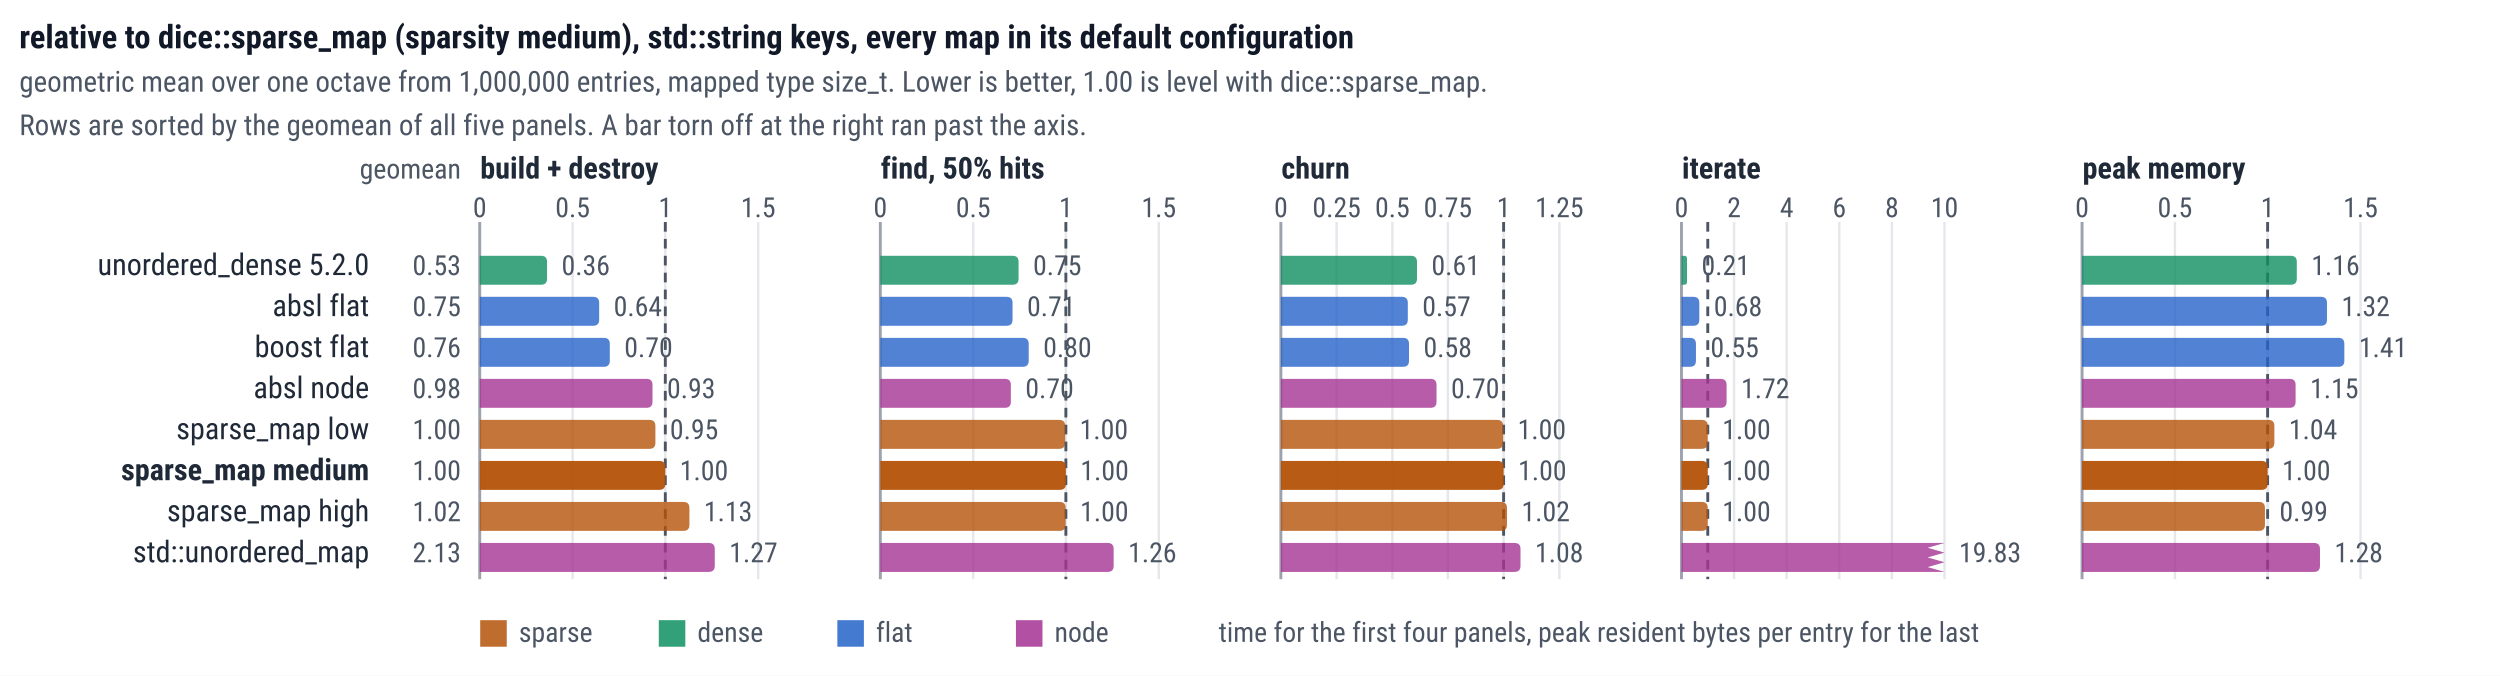
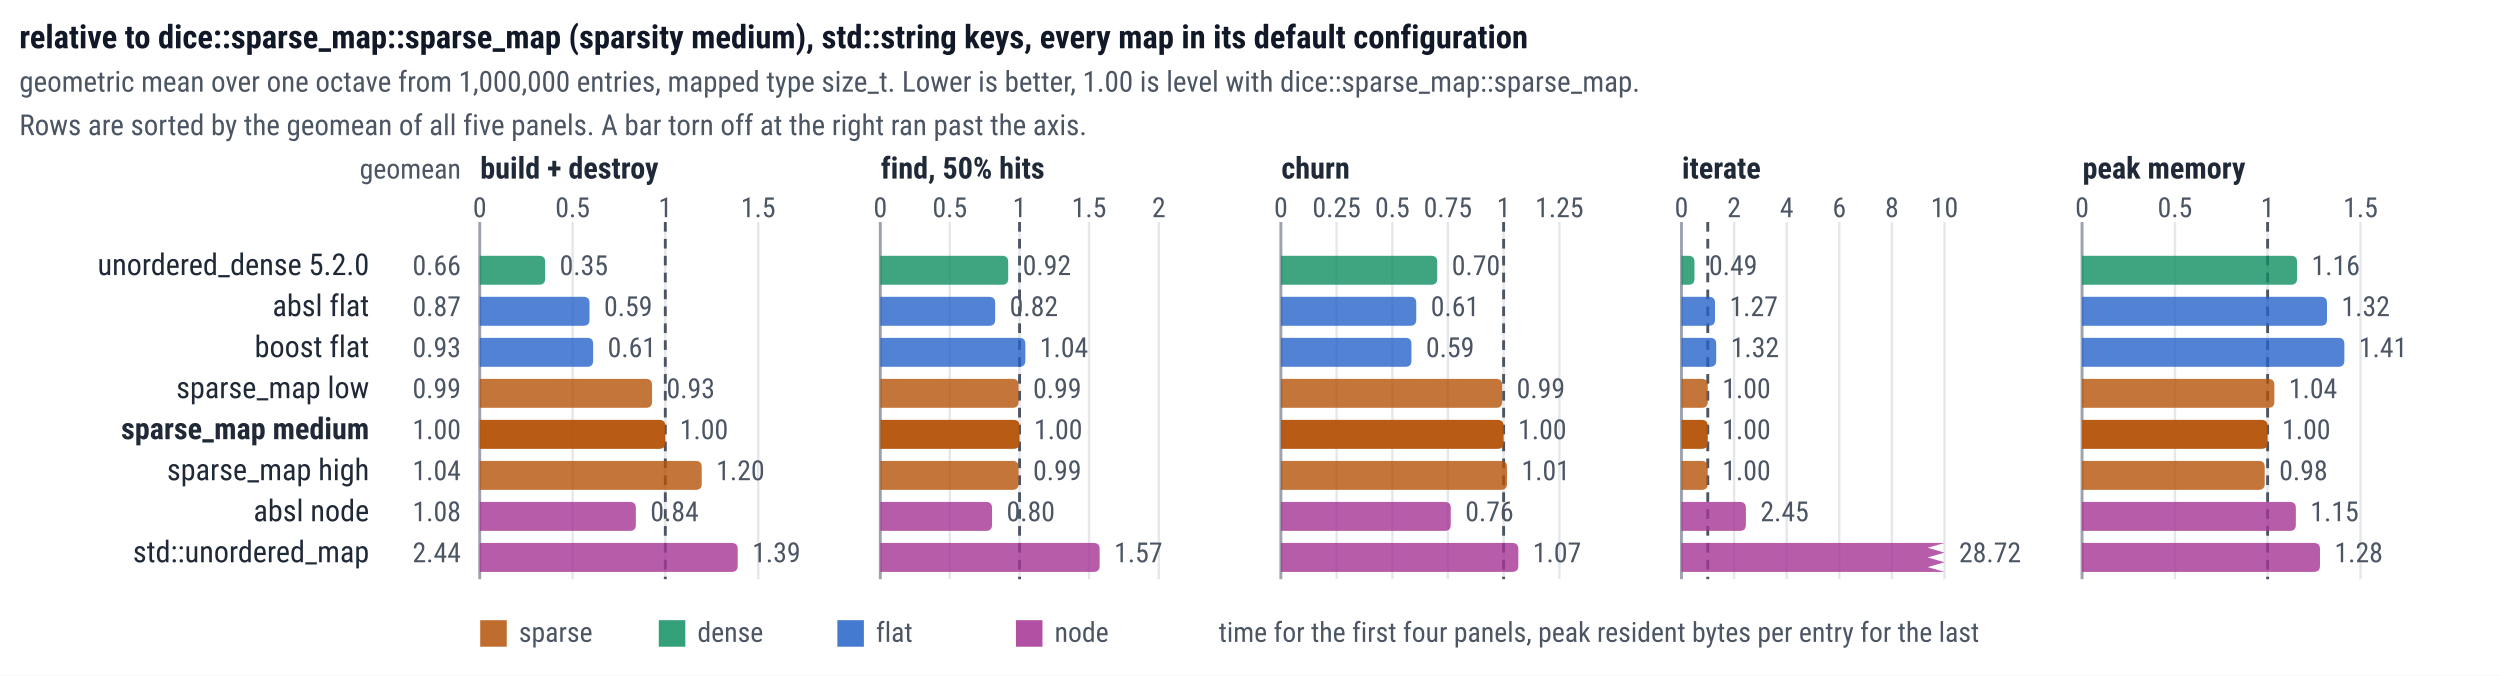
<svg xmlns="http://www.w3.org/2000/svg" viewBox="0 0 1036 280" width="1036" height="280" font-family="Roboto Condensed, Noto Sans Condensed, DejaVu Sans Condensed, Liberation Sans Narrow, Arial Narrow, Avenir Next Condensed, Inter, system-ui, sans-serif" font-size="12">
  <rect fill="#ffffff" width="1036" height="280" />
-   <text x="8" y="20" fill="#111827" font-size="13.5" font-weight="600">relative to dice::sparse_map (sparsity medium), std::string keys, every map in its default configuration</text>
-   <text x="8" y="38" fill="#4b5563" font-size="12">geometric mean over one octave from 1,000,000 entries, mapped type size_t. Lower is better, 1.00 is level with dice::sparse_map.</text>
+   <text x="8" y="20" fill="#111827" font-size="13.5" font-weight="600">relative to dice::sparse_map::sparse_map (sparsity medium), std::string keys, every map in its default configuration</text>
+   <text x="8" y="38" fill="#4b5563" font-size="12">geometric mean over one octave from 1,000,000 entries, mapped type size_t. Lower is better, 1.00 is level with dice::sparse_map::sparse_map.</text>
  <text x="8" y="56" fill="#4b5563" font-size="12">Rows are sorted by the geomean of all five panels. A bar torn off at the right ran past the axis.</text>
  <text x="199" y="74" fill="#1f2937" font-size="12.5" font-weight="600">build + destroy</text>
  <line x1="198.8" y1="92" x2="198.8" y2="240" stroke="#e5e7eb" />
  <text x="198.8" y="90" fill="#4b5563" font-size="11.5" text-anchor="middle">0</text>
  <line x1="237.3" y1="92" x2="237.3" y2="240" stroke="#e5e7eb" />
  <text x="237.3" y="90" fill="#4b5563" font-size="11.5" text-anchor="middle">0.5</text>
  <line x1="275.7" y1="92" x2="275.7" y2="240" stroke="#e5e7eb" />
  <text x="275.7" y="90" fill="#4b5563" font-size="11.5" text-anchor="middle">1</text>
  <line x1="314.2" y1="92" x2="314.2" y2="240" stroke="#e5e7eb" />
  <text x="314.2" y="90" fill="#4b5563" font-size="11.5" text-anchor="middle">1.5</text>
  <line x1="275.7" y1="92" x2="275.7" y2="240" stroke="#4b5563" stroke-width="1.2" stroke-dasharray="4 3" />
  <line x1="198.8" y1="92" x2="198.8" y2="240" stroke="#9ca3af" stroke-width="1.2" />
-   <path d="M198.8,106.0 L224.2,106.0 Q226.7,106.0 226.7,108.5 L226.7,115.5 Q226.7,118.0 224.2,118.0 L198.8,118.0 Z" fill="#0e8f60" opacity="0.8" />
-   <text x="232.7" y="114" fill="#4b5563" font-size="11.5">0.36</text>
-   <path d="M198.8,123.0 L245.8,123.0 Q248.3,123.0 248.3,125.5 L248.3,132.5 Q248.3,135.0 245.8,135.0 L198.8,135.0 Z" fill="#2563c9" opacity="0.8" />
-   <text x="254.3" y="131" fill="#4b5563" font-size="11.5">0.64</text>
-   <path d="M198.8,140.0 L250.2,140.0 Q252.7,140.0 252.7,142.5 L252.7,149.5 Q252.7,152.0 250.2,152.0 L198.8,152.0 Z" fill="#2563c9" opacity="0.8" />
-   <text x="258.7" y="148" fill="#4b5563" font-size="11.5">0.70</text>
-   <path d="M198.8,157.0 L267.9,157.0 Q270.4,157.0 270.4,159.5 L270.4,166.5 Q270.4,169.0 267.9,169.0 L198.8,169.0 Z" fill="#a53393" opacity="0.8" />
-   <text x="276.4" y="165" fill="#4b5563" font-size="11.5">0.93</text>
-   <path d="M198.8,174.0 L269.1,174.0 Q271.6,174.0 271.6,176.5 L271.6,183.5 Q271.6,186.0 269.1,186.0 L198.8,186.0 Z" fill="#b45309" opacity="0.8" />
-   <text x="277.6" y="182" fill="#4b5563" font-size="11.5">0.95</text>
-   <path d="M198.8,191.0 L273.2,191.0 Q275.7,191.0 275.7,193.5 L275.7,200.5 Q275.7,203.0 273.2,203.0 L198.8,203.0 Z" fill="#b45309" opacity="0.95" />
-   <text x="281.7" y="199" fill="#4b5563" font-size="11.5">1.00</text>
-   <path d="M198.8,208.0 L283.2,208.0 Q285.7,208.0 285.7,210.5 L285.7,217.5 Q285.7,220.0 283.2,220.0 L198.8,220.0 Z" fill="#b45309" opacity="0.8" />
-   <text x="291.7" y="216" fill="#4b5563" font-size="11.5">1.13</text>
-   <path d="M198.8,225.0 L293.7,225.0 Q296.2,225.0 296.2,227.5 L296.2,234.5 Q296.2,237.0 293.7,237.0 L198.8,237.0 Z" fill="#a53393" opacity="0.8" />
-   <text x="302.2" y="233" fill="#4b5563" font-size="11.5">1.27</text>
+   <path d="M198.8,106.0 L223.4,106.0 Q225.9,106.0 225.9,108.5 L225.9,115.5 Q225.9,118.0 223.4,118.0 L198.8,118.0 Z" fill="#0e8f60" opacity="0.8" />
+   <text x="231.9" y="114" fill="#4b5563" font-size="11.5">0.35</text>
+   <path d="M198.8,123.0 L241.8,123.0 Q244.3,123.0 244.3,125.5 L244.3,132.5 Q244.3,135.0 241.8,135.0 L198.8,135.0 Z" fill="#2563c9" opacity="0.8" />
+   <text x="250.3" y="131" fill="#4b5563" font-size="11.5">0.59</text>
+   <path d="M198.8,140.0 L243.3,140.0 Q245.8,140.0 245.8,142.5 L245.8,149.5 Q245.8,152.0 243.3,152.0 L198.8,152.0 Z" fill="#2563c9" opacity="0.8" />
+   <text x="251.8" y="148" fill="#4b5563" font-size="11.5">0.61</text>
+   <path d="M198.8,157.0 L267.7,157.0 Q270.2,157.0 270.2,159.5 L270.2,166.5 Q270.2,169.0 267.7,169.0 L198.8,169.0 Z" fill="#b45309" opacity="0.8" />
+   <text x="276.2" y="165" fill="#4b5563" font-size="11.5">0.93</text>
+   <path d="M198.8,174.0 L273.2,174.0 Q275.7,174.0 275.7,176.5 L275.7,183.5 Q275.7,186.0 273.2,186.0 L198.8,186.0 Z" fill="#b45309" opacity="0.95" />
+   <text x="281.7" y="182" fill="#4b5563" font-size="11.5">1.00</text>
+   <path d="M198.8,191.0 L288.3,191.0 Q290.8,191.0 290.8,193.5 L290.8,200.5 Q290.8,203.0 288.3,203.0 L198.8,203.0 Z" fill="#b45309" opacity="0.8" />
+   <text x="296.8" y="199" fill="#4b5563" font-size="11.5">1.20</text>
+   <path d="M198.8,208.0 L261.0,208.0 Q263.5,208.0 263.5,210.5 L263.5,217.5 Q263.5,220.0 261.0,220.0 L198.8,220.0 Z" fill="#a53393" opacity="0.8" />
+   <text x="269.5" y="216" fill="#4b5563" font-size="11.5">0.84</text>
+   <path d="M198.8,225.0 L303.2,225.0 Q305.7,225.0 305.7,227.5 L305.7,234.5 Q305.7,237.0 303.2,237.0 L198.8,237.0 Z" fill="#a53393" opacity="0.8" />
+   <text x="311.7" y="233" fill="#4b5563" font-size="11.5">1.39</text>
  <text x="365" y="74" fill="#1f2937" font-size="12.5" font-weight="600">find, 50% hits</text>
  <line x1="364.8" y1="92" x2="364.8" y2="240" stroke="#e5e7eb" />
  <text x="364.8" y="90" fill="#4b5563" font-size="11.5" text-anchor="middle">0</text>
-   <line x1="403.3" y1="92" x2="403.3" y2="240" stroke="#e5e7eb" />
-   <text x="403.3" y="90" fill="#4b5563" font-size="11.5" text-anchor="middle">0.5</text>
-   <line x1="441.7" y1="92" x2="441.7" y2="240" stroke="#e5e7eb" />
-   <text x="441.7" y="90" fill="#4b5563" font-size="11.5" text-anchor="middle">1</text>
+   <line x1="393.6" y1="92" x2="393.6" y2="240" stroke="#e5e7eb" />
+   <text x="393.6" y="90" fill="#4b5563" font-size="11.5" text-anchor="middle">0.5</text>
+   <line x1="422.5" y1="92" x2="422.5" y2="240" stroke="#e5e7eb" />
+   <text x="422.5" y="90" fill="#4b5563" font-size="11.5" text-anchor="middle">1</text>
+   <line x1="451.3" y1="92" x2="451.3" y2="240" stroke="#e5e7eb" />
+   <text x="451.3" y="90" fill="#4b5563" font-size="11.5" text-anchor="middle">1.5</text>
  <line x1="480.2" y1="92" x2="480.2" y2="240" stroke="#e5e7eb" />
-   <text x="480.2" y="90" fill="#4b5563" font-size="11.5" text-anchor="middle">1.5</text>
-   <line x1="441.7" y1="92" x2="441.7" y2="240" stroke="#4b5563" stroke-width="1.2" stroke-dasharray="4 3" />
+   <text x="480.2" y="90" fill="#4b5563" font-size="11.5" text-anchor="middle">2</text>
+   <line x1="422.5" y1="92" x2="422.5" y2="240" stroke="#4b5563" stroke-width="1.2" stroke-dasharray="4 3" />
  <line x1="364.8" y1="92" x2="364.8" y2="240" stroke="#9ca3af" stroke-width="1.2" />
-   <path d="M364.8,106.0 L419.6,106.0 Q422.1,106.0 422.1,108.5 L422.1,115.5 Q422.1,118.0 419.6,118.0 L364.8,118.0 Z" fill="#0e8f60" opacity="0.8" />
-   <text x="428.1" y="114" fill="#4b5563" font-size="11.5">0.75</text>
-   <path d="M364.8,123.0 L417.1,123.0 Q419.6,123.0 419.6,125.5 L419.6,132.5 Q419.6,135.0 417.1,135.0 L364.8,135.0 Z" fill="#2563c9" opacity="0.8" />
-   <text x="425.6" y="131" fill="#4b5563" font-size="11.5">0.71</text>
-   <path d="M364.8,140.0 L423.8,140.0 Q426.3,140.0 426.3,142.5 L426.3,149.5 Q426.3,152.0 423.8,152.0 L364.8,152.0 Z" fill="#2563c9" opacity="0.8" />
-   <text x="432.3" y="148" fill="#4b5563" font-size="11.5">0.80</text>
-   <path d="M364.8,157.0 L416.4,157.0 Q418.9,157.0 418.9,159.5 L418.9,166.5 Q418.9,169.0 416.4,169.0 L364.8,169.0 Z" fill="#a53393" opacity="0.8" />
-   <text x="424.9" y="165" fill="#4b5563" font-size="11.5">0.70</text>
-   <path d="M364.8,174.0 L438.9,174.0 Q441.4,174.0 441.4,176.5 L441.4,183.5 Q441.4,186.0 438.9,186.0 L364.8,186.0 Z" fill="#b45309" opacity="0.8" />
-   <text x="447.4" y="182" fill="#4b5563" font-size="11.5">1.00</text>
-   <path d="M364.8,191.0 L439.2,191.0 Q441.7,191.0 441.7,193.5 L441.7,200.5 Q441.7,203.0 439.2,203.0 L364.8,203.0 Z" fill="#b45309" opacity="0.95" />
-   <text x="447.7" y="199" fill="#4b5563" font-size="11.5">1.00</text>
-   <path d="M364.8,208.0 L439.1,208.0 Q441.6,208.0 441.6,210.5 L441.6,217.5 Q441.6,220.0 439.1,220.0 L364.8,220.0 Z" fill="#b45309" opacity="0.8" />
-   <text x="447.6" y="216" fill="#4b5563" font-size="11.5">1.00</text>
-   <path d="M364.8,225.0 L459.0,225.0 Q461.5,225.0 461.5,227.5 L461.5,234.5 Q461.5,237.0 459.0,237.0 L364.8,237.0 Z" fill="#a53393" opacity="0.8" />
-   <text x="467.5" y="233" fill="#4b5563" font-size="11.5">1.26</text>
+   <path d="M364.8,106.0 L415.3,106.0 Q417.8,106.0 417.8,108.5 L417.8,115.5 Q417.8,118.0 415.3,118.0 L364.8,118.0 Z" fill="#0e8f60" opacity="0.8" />
+   <text x="423.8" y="114" fill="#4b5563" font-size="11.5">0.92</text>
+   <path d="M364.8,123.0 L409.9,123.0 Q412.4,123.0 412.4,125.5 L412.4,132.5 Q412.4,135.0 409.9,135.0 L364.8,135.0 Z" fill="#2563c9" opacity="0.8" />
+   <text x="418.4" y="131" fill="#4b5563" font-size="11.5">0.82</text>
+   <path d="M364.8,140.0 L422.4,140.0 Q424.9,140.0 424.9,142.5 L424.9,149.5 Q424.9,152.0 422.4,152.0 L364.8,152.0 Z" fill="#2563c9" opacity="0.8" />
+   <text x="430.9" y="148" fill="#4b5563" font-size="11.5">1.04</text>
+   <path d="M364.8,157.0 L419.6,157.0 Q422.1,157.0 422.1,159.5 L422.1,166.5 Q422.1,169.0 419.6,169.0 L364.8,169.0 Z" fill="#b45309" opacity="0.8" />
+   <text x="428.1" y="165" fill="#4b5563" font-size="11.5">0.99</text>
+   <path d="M364.8,174.0 L420.0,174.0 Q422.5,174.0 422.5,176.5 L422.5,183.5 Q422.5,186.0 420.0,186.0 L364.8,186.0 Z" fill="#b45309" opacity="0.95" />
+   <text x="428.5" y="182" fill="#4b5563" font-size="11.5">1.00</text>
+   <path d="M364.8,191.0 L419.6,191.0 Q422.1,191.0 422.1,193.5 L422.1,200.5 Q422.1,203.0 419.6,203.0 L364.8,203.0 Z" fill="#b45309" opacity="0.8" />
+   <text x="428.1" y="199" fill="#4b5563" font-size="11.5">0.99</text>
+   <path d="M364.8,208.0 L408.6,208.0 Q411.1,208.0 411.1,210.5 L411.1,217.5 Q411.1,220.0 408.6,220.0 L364.8,220.0 Z" fill="#a53393" opacity="0.8" />
+   <text x="417.1" y="216" fill="#4b5563" font-size="11.5">0.80</text>
+   <path d="M364.8,225.0 L453.2,225.0 Q455.7,225.0 455.7,227.5 L455.7,234.5 Q455.7,237.0 453.2,237.0 L364.8,237.0 Z" fill="#a53393" opacity="0.8" />
+   <text x="461.7" y="233" fill="#4b5563" font-size="11.5">1.57</text>
  <text x="531" y="74" fill="#1f2937" font-size="12.5" font-weight="600">churn</text>
  <line x1="530.8" y1="92" x2="530.8" y2="240" stroke="#e5e7eb" />
  <text x="530.8" y="90" fill="#4b5563" font-size="11.5" text-anchor="middle">0</text>
  <line x1="553.9" y1="92" x2="553.9" y2="240" stroke="#e5e7eb" />
  <text x="553.9" y="90" fill="#4b5563" font-size="11.5" text-anchor="middle">0.25</text>
  <line x1="577.0" y1="92" x2="577.0" y2="240" stroke="#e5e7eb" />
  <text x="577.0" y="90" fill="#4b5563" font-size="11.5" text-anchor="middle">0.5</text>
  <line x1="600.0" y1="92" x2="600.0" y2="240" stroke="#e5e7eb" />
  <text x="600.0" y="90" fill="#4b5563" font-size="11.5" text-anchor="middle">0.75</text>
  <line x1="623.1" y1="92" x2="623.1" y2="240" stroke="#e5e7eb" />
  <text x="623.1" y="90" fill="#4b5563" font-size="11.5" text-anchor="middle">1</text>
  <line x1="646.2" y1="92" x2="646.2" y2="240" stroke="#e5e7eb" />
  <text x="646.2" y="90" fill="#4b5563" font-size="11.5" text-anchor="middle">1.25</text>
  <line x1="623.1" y1="92" x2="623.1" y2="240" stroke="#4b5563" stroke-width="1.2" stroke-dasharray="4 3" />
  <line x1="530.8" y1="92" x2="530.8" y2="240" stroke="#9ca3af" stroke-width="1.2" />
-   <path d="M530.8,106.0 L584.7,106.0 Q587.2,106.0 587.2,108.5 L587.2,115.5 Q587.2,118.0 584.7,118.0 L530.8,118.0 Z" fill="#0e8f60" opacity="0.8" />
-   <text x="593.2" y="114" fill="#4b5563" font-size="11.5">0.61</text>
-   <path d="M530.8,123.0 L580.9,123.0 Q583.4,123.0 583.4,125.5 L583.4,132.5 Q583.4,135.0 580.9,135.0 L530.8,135.0 Z" fill="#2563c9" opacity="0.8" />
-   <text x="589.4" y="131" fill="#4b5563" font-size="11.5">0.57</text>
-   <path d="M530.8,140.0 L581.4,140.0 Q583.9,140.0 583.9,142.5 L583.9,149.5 Q583.9,152.0 581.4,152.0 L530.8,152.0 Z" fill="#2563c9" opacity="0.8" />
-   <text x="589.9" y="148" fill="#4b5563" font-size="11.5">0.58</text>
-   <path d="M530.8,157.0 L592.8,157.0 Q595.3,157.0 595.3,159.5 L595.3,166.5 Q595.3,169.0 592.8,169.0 L530.8,169.0 Z" fill="#a53393" opacity="0.8" />
-   <text x="601.3" y="165" fill="#4b5563" font-size="11.5">0.70</text>
-   <path d="M530.8,174.0 L620.4,174.0 Q622.9,174.0 622.9,176.5 L622.9,183.5 Q622.9,186.0 620.4,186.0 L530.8,186.0 Z" fill="#b45309" opacity="0.8" />
-   <text x="628.9" y="182" fill="#4b5563" font-size="11.5">1.00</text>
-   <path d="M530.8,191.0 L620.6,191.0 Q623.1,191.0 623.1,193.5 L623.1,200.5 Q623.1,203.0 620.6,203.0 L530.8,203.0 Z" fill="#b45309" opacity="0.95" />
-   <text x="629.1" y="199" fill="#4b5563" font-size="11.5">1.00</text>
-   <path d="M530.8,208.0 L622.0,208.0 Q624.5,208.0 624.5,210.5 L624.5,217.5 Q624.5,220.0 622.0,220.0 L530.8,220.0 Z" fill="#b45309" opacity="0.8" />
-   <text x="630.5" y="216" fill="#4b5563" font-size="11.5">1.02</text>
-   <path d="M530.8,225.0 L627.6,225.0 Q630.1,225.0 630.1,227.5 L630.1,234.5 Q630.1,237.0 627.6,237.0 L530.8,237.0 Z" fill="#a53393" opacity="0.8" />
-   <text x="636.1" y="233" fill="#4b5563" font-size="11.5">1.08</text>
+   <path d="M530.8,106.0 L593.1,106.0 Q595.6,106.0 595.6,108.5 L595.6,115.5 Q595.6,118.0 593.1,118.0 L530.8,118.0 Z" fill="#0e8f60" opacity="0.8" />
+   <text x="601.6" y="114" fill="#4b5563" font-size="11.5">0.70</text>
+   <path d="M530.8,123.0 L584.4,123.0 Q586.9,123.0 586.9,125.5 L586.9,132.5 Q586.9,135.0 584.4,135.0 L530.8,135.0 Z" fill="#2563c9" opacity="0.8" />
+   <text x="592.9" y="131" fill="#4b5563" font-size="11.5">0.61</text>
+   <path d="M530.8,140.0 L582.4,140.0 Q584.9,140.0 584.9,142.5 L584.9,149.5 Q584.9,152.0 582.4,152.0 L530.8,152.0 Z" fill="#2563c9" opacity="0.8" />
+   <text x="590.9" y="148" fill="#4b5563" font-size="11.5">0.59</text>
+   <path d="M530.8,157.0 L620.0,157.0 Q622.5,157.0 622.5,159.5 L622.5,166.5 Q622.5,169.0 620.0,169.0 L530.8,169.0 Z" fill="#b45309" opacity="0.8" />
+   <text x="628.5" y="165" fill="#4b5563" font-size="11.5">0.99</text>
+   <path d="M530.8,174.0 L620.6,174.0 Q623.1,174.0 623.1,176.5 L623.1,183.5 Q623.1,186.0 620.6,186.0 L530.8,186.0 Z" fill="#b45309" opacity="0.95" />
+   <text x="629.1" y="182" fill="#4b5563" font-size="11.5">1.00</text>
+   <path d="M530.8,191.0 L622.0,191.0 Q624.5,191.0 624.5,193.5 L624.5,200.5 Q624.5,203.0 622.0,203.0 L530.8,203.0 Z" fill="#b45309" opacity="0.8" />
+   <text x="630.5" y="199" fill="#4b5563" font-size="11.5">1.01</text>
+   <path d="M530.8,208.0 L598.7,208.0 Q601.2,208.0 601.2,210.5 L601.2,217.5 Q601.2,220.0 598.7,220.0 L530.8,220.0 Z" fill="#a53393" opacity="0.8" />
+   <text x="607.2" y="216" fill="#4b5563" font-size="11.5">0.76</text>
+   <path d="M530.8,225.0 L626.7,225.0 Q629.2,225.0 629.2,227.5 L629.2,234.5 Q629.2,237.0 626.7,237.0 L530.8,237.0 Z" fill="#a53393" opacity="0.8" />
+   <text x="635.2" y="233" fill="#4b5563" font-size="11.5">1.07</text>
  <text x="697" y="74" fill="#1f2937" font-size="12.5" font-weight="600">iterate</text>
  <line x1="696.8" y1="92" x2="696.8" y2="240" stroke="#e5e7eb" />
  <text x="696.8" y="90" fill="#4b5563" font-size="11.5" text-anchor="middle">0</text>
  <line x1="718.6" y1="92" x2="718.6" y2="240" stroke="#e5e7eb" />
  <text x="718.6" y="90" fill="#4b5563" font-size="11.5" text-anchor="middle">2</text>
  <line x1="740.4" y1="92" x2="740.4" y2="240" stroke="#e5e7eb" />
  <text x="740.4" y="90" fill="#4b5563" font-size="11.5" text-anchor="middle">4</text>
  <line x1="762.2" y1="92" x2="762.2" y2="240" stroke="#e5e7eb" />
  <text x="762.2" y="90" fill="#4b5563" font-size="11.5" text-anchor="middle">6</text>
  <line x1="784.0" y1="92" x2="784.0" y2="240" stroke="#e5e7eb" />
  <text x="784.0" y="90" fill="#4b5563" font-size="11.5" text-anchor="middle">8</text>
  <line x1="805.8" y1="92" x2="805.8" y2="240" stroke="#e5e7eb" />
  <text x="805.8" y="90" fill="#4b5563" font-size="11.5" text-anchor="middle">10</text>
  <line x1="707.7" y1="92" x2="707.7" y2="240" stroke="#4b5563" stroke-width="1.2" stroke-dasharray="4 3" />
  <line x1="696.8" y1="92" x2="696.8" y2="240" stroke="#9ca3af" stroke-width="1.2" />
-   <path d="M696.8,106.0 L697.9,106.0 Q699.1,106.0 699.1,107.1 L699.1,116.9 Q699.1,118.0 697.9,118.0 L696.8,118.0 Z" fill="#0e8f60" opacity="0.8" />
-   <text x="705.1" y="114" fill="#4b5563" font-size="11.5">0.21</text>
-   <path d="M696.8,123.0 L701.7,123.0 Q704.2,123.0 704.2,125.5 L704.2,132.5 Q704.2,135.0 701.7,135.0 L696.8,135.0 Z" fill="#2563c9" opacity="0.8" />
-   <text x="710.2" y="131" fill="#4b5563" font-size="11.5">0.68</text>
-   <path d="M696.8,140.0 L700.3,140.0 Q702.8,140.0 702.8,142.5 L702.8,149.5 Q702.8,152.0 700.3,152.0 L696.8,152.0 Z" fill="#2563c9" opacity="0.8" />
-   <text x="708.8" y="148" fill="#4b5563" font-size="11.5">0.55</text>
-   <path d="M696.8,157.0 L713.0,157.0 Q715.5,157.0 715.5,159.5 L715.5,166.5 Q715.5,169.0 713.0,169.0 L696.8,169.0 Z" fill="#a53393" opacity="0.8" />
-   <text x="721.5" y="165" fill="#4b5563" font-size="11.5">1.72</text>
-   <path d="M696.8,174.0 L705.2,174.0 Q707.7,174.0 707.7,176.5 L707.7,183.5 Q707.7,186.0 705.2,186.0 L696.8,186.0 Z" fill="#b45309" opacity="0.8" />
+   <path d="M696.8,106.0 L699.7,106.0 Q702.2,106.0 702.2,108.5 L702.2,115.5 Q702.2,118.0 699.7,118.0 L696.8,118.0 Z" fill="#0e8f60" opacity="0.8" />
+   <text x="708.2" y="114" fill="#4b5563" font-size="11.5">0.49</text>
+   <path d="M696.8,123.0 L708.2,123.0 Q710.7,123.0 710.7,125.5 L710.7,132.5 Q710.7,135.0 708.2,135.0 L696.8,135.0 Z" fill="#2563c9" opacity="0.8" />
+   <text x="716.7" y="131" fill="#4b5563" font-size="11.5">1.27</text>
+   <path d="M696.8,140.0 L708.7,140.0 Q711.2,140.0 711.2,142.5 L711.2,149.5 Q711.2,152.0 708.7,152.0 L696.8,152.0 Z" fill="#2563c9" opacity="0.8" />
+   <text x="717.2" y="148" fill="#4b5563" font-size="11.5">1.32</text>
+   <path d="M696.8,157.0 L705.2,157.0 Q707.7,157.0 707.7,159.5 L707.7,166.5 Q707.7,169.0 705.2,169.0 L696.8,169.0 Z" fill="#b45309" opacity="0.8" />
+   <text x="713.7" y="165" fill="#4b5563" font-size="11.5">1.00</text>
+   <path d="M696.8,174.0 L705.2,174.0 Q707.7,174.0 707.7,176.5 L707.7,183.5 Q707.7,186.0 705.2,186.0 L696.8,186.0 Z" fill="#b45309" opacity="0.95" />
  <text x="713.7" y="182" fill="#4b5563" font-size="11.5">1.00</text>
-   <path d="M696.8,191.0 L705.2,191.0 Q707.7,191.0 707.7,193.5 L707.7,200.5 Q707.7,203.0 705.2,203.0 L696.8,203.0 Z" fill="#b45309" opacity="0.95" />
+   <path d="M696.8,191.0 L705.2,191.0 Q707.7,191.0 707.7,193.5 L707.7,200.5 Q707.7,203.0 705.2,203.0 L696.8,203.0 Z" fill="#b45309" opacity="0.8" />
  <text x="713.7" y="199" fill="#4b5563" font-size="11.5">1.00</text>
-   <path d="M696.8,208.0 L705.2,208.0 Q707.7,208.0 707.7,210.5 L707.7,217.5 Q707.7,220.0 705.2,220.0 L696.8,220.0 Z" fill="#b45309" opacity="0.8" />
-   <text x="713.7" y="216" fill="#4b5563" font-size="11.5">1.00</text>
+   <path d="M696.8,208.0 L721.0,208.0 Q723.5,208.0 723.5,210.5 L723.5,217.5 Q723.5,220.0 721.0,220.0 L696.8,220.0 Z" fill="#a53393" opacity="0.8" />
+   <text x="729.5" y="216" fill="#4b5563" font-size="11.5">2.45</text>
  <path d="M696.8,225.0 L805.8,225.0 L798.8,227.0 L805.8,229.0 L798.8,231.0 L805.8,233.0 L798.8,235.0 L805.8,237.0 L696.8,237.0 Z" fill="#a53393" opacity="0.8" />
-   <text x="811.8" y="233" fill="#4b5563" font-size="11.5">19.83</text>
+   <text x="811.8" y="233" fill="#4b5563" font-size="11.5">28.72</text>
  <text x="863" y="74" fill="#1f2937" font-size="12.5" font-weight="600">peak memory</text>
  <line x1="862.8" y1="92" x2="862.8" y2="240" stroke="#e5e7eb" />
  <text x="862.8" y="90" fill="#4b5563" font-size="11.5" text-anchor="middle">0</text>
  <line x1="901.3" y1="92" x2="901.3" y2="240" stroke="#e5e7eb" />
  <text x="901.3" y="90" fill="#4b5563" font-size="11.5" text-anchor="middle">0.5</text>
  <line x1="939.7" y1="92" x2="939.7" y2="240" stroke="#e5e7eb" />
  <text x="939.7" y="90" fill="#4b5563" font-size="11.5" text-anchor="middle">1</text>
  <line x1="978.2" y1="92" x2="978.2" y2="240" stroke="#e5e7eb" />
  <text x="978.2" y="90" fill="#4b5563" font-size="11.5" text-anchor="middle">1.5</text>
  <line x1="939.7" y1="92" x2="939.7" y2="240" stroke="#4b5563" stroke-width="1.2" stroke-dasharray="4 3" />
  <line x1="862.8" y1="92" x2="862.8" y2="240" stroke="#9ca3af" stroke-width="1.2" />
-   <path d="M862.8,106.0 L949.3,106.0 Q951.8,106.0 951.8,108.5 L951.8,115.5 Q951.8,118.0 949.3,118.0 L862.8,118.0 Z" fill="#0e8f60" opacity="0.8" />
-   <text x="957.8" y="114" fill="#4b5563" font-size="11.5">1.16</text>
+   <path d="M862.8,106.0 L949.4,106.0 Q951.9,106.0 951.9,108.5 L951.9,115.5 Q951.9,118.0 949.4,118.0 L862.8,118.0 Z" fill="#0e8f60" opacity="0.8" />
+   <text x="957.9" y="114" fill="#4b5563" font-size="11.5">1.16</text>
  <path d="M862.8,123.0 L961.8,123.0 Q964.3,123.0 964.3,125.5 L964.3,132.5 Q964.3,135.0 961.8,135.0 L862.8,135.0 Z" fill="#2563c9" opacity="0.8" />
  <text x="970.3" y="131" fill="#4b5563" font-size="11.5">1.32</text>
  <path d="M862.8,140.0 L969.0,140.0 Q971.5,140.0 971.5,142.5 L971.5,149.5 Q971.5,152.0 969.0,152.0 L862.8,152.0 Z" fill="#2563c9" opacity="0.8" />
  <text x="977.5" y="148" fill="#4b5563" font-size="11.5">1.41</text>
-   <path d="M862.8,157.0 L948.8,157.0 Q951.3,157.0 951.3,159.5 L951.3,166.5 Q951.3,169.0 948.8,169.0 L862.8,169.0 Z" fill="#a53393" opacity="0.8" />
-   <text x="957.3" y="165" fill="#4b5563" font-size="11.5">1.15</text>
-   <path d="M862.8,174.0 L940.0,174.0 Q942.5,174.0 942.5,176.5 L942.5,183.5 Q942.5,186.0 940.0,186.0 L862.8,186.0 Z" fill="#b45309" opacity="0.8" />
-   <text x="948.5" y="182" fill="#4b5563" font-size="11.5">1.04</text>
-   <path d="M862.8,191.0 L937.2,191.0 Q939.7,191.0 939.7,193.5 L939.7,200.5 Q939.7,203.0 937.2,203.0 L862.8,203.0 Z" fill="#b45309" opacity="0.95" />
-   <text x="945.7" y="199" fill="#4b5563" font-size="11.5">1.00</text>
-   <path d="M862.8,208.0 L936.1,208.0 Q938.6,208.0 938.6,210.5 L938.6,217.5 Q938.6,220.0 936.1,220.0 L862.8,220.0 Z" fill="#b45309" opacity="0.8" />
-   <text x="944.6" y="216" fill="#4b5563" font-size="11.5">0.99</text>
+   <path d="M862.8,157.0 L940.0,157.0 Q942.5,157.0 942.5,159.5 L942.5,166.5 Q942.5,169.0 940.0,169.0 L862.8,169.0 Z" fill="#b45309" opacity="0.8" />
+   <text x="948.5" y="165" fill="#4b5563" font-size="11.5">1.04</text>
+   <path d="M862.8,174.0 L937.2,174.0 Q939.7,174.0 939.7,176.5 L939.7,183.5 Q939.7,186.0 937.2,186.0 L862.8,186.0 Z" fill="#b45309" opacity="0.95" />
+   <text x="945.7" y="182" fill="#4b5563" font-size="11.5">1.00</text>
+   <path d="M862.8,191.0 L936.0,191.0 Q938.5,191.0 938.5,193.5 L938.5,200.5 Q938.5,203.0 936.0,203.0 L862.8,203.0 Z" fill="#b45309" opacity="0.8" />
+   <text x="944.5" y="199" fill="#4b5563" font-size="11.5">0.98</text>
+   <path d="M862.8,208.0 L948.9,208.0 Q951.4,208.0 951.4,210.5 L951.4,217.5 Q951.4,220.0 948.9,220.0 L862.8,220.0 Z" fill="#a53393" opacity="0.8" />
+   <text x="957.4" y="216" fill="#4b5563" font-size="11.5">1.15</text>
  <path d="M862.8,225.0 L958.9,225.0 Q961.4,225.0 961.4,227.5 L961.4,234.5 Q961.4,237.0 958.9,237.0 L862.8,237.0 Z" fill="#a53393" opacity="0.8" />
  <text x="967.4" y="233" fill="#4b5563" font-size="11.5">1.28</text>
  <text x="191" y="74" fill="#4b5563" font-size="11.5" text-anchor="end">geomean</text>
  <text x="153" y="114" fill="#1f2937" font-size="12.5" text-anchor="end">unordered_dense 5.2.0</text>
-   <text x="191" y="114" fill="#4b5563" font-size="11.5" text-anchor="end">0.53</text>
+   <text x="191" y="114" fill="#4b5563" font-size="11.5" text-anchor="end">0.66</text>
  <text x="153" y="131" fill="#1f2937" font-size="12.5" text-anchor="end">absl flat</text>
-   <text x="191" y="131" fill="#4b5563" font-size="11.5" text-anchor="end">0.75</text>
+   <text x="191" y="131" fill="#4b5563" font-size="11.5" text-anchor="end">0.87</text>
  <text x="153" y="148" fill="#1f2937" font-size="12.5" text-anchor="end">boost flat</text>
-   <text x="191" y="148" fill="#4b5563" font-size="11.5" text-anchor="end">0.76</text>
-   <text x="153" y="165" fill="#1f2937" font-size="12.5" text-anchor="end">absl node</text>
-   <text x="191" y="165" fill="#4b5563" font-size="11.5" text-anchor="end">0.98</text>
-   <text x="153" y="182" fill="#1f2937" font-size="12.5" text-anchor="end">sparse_map low</text>
+   <text x="191" y="148" fill="#4b5563" font-size="11.5" text-anchor="end">0.93</text>
+   <text x="153" y="165" fill="#1f2937" font-size="12.5" text-anchor="end">sparse_map low</text>
+   <text x="191" y="165" fill="#4b5563" font-size="11.5" text-anchor="end">0.99</text>
+   <text x="153" y="182" fill="#1f2937" font-size="12.5" text-anchor="end" font-weight="600">sparse_map medium</text>
  <text x="191" y="182" fill="#4b5563" font-size="11.5" text-anchor="end">1.00</text>
-   <text x="153" y="199" fill="#1f2937" font-size="12.5" text-anchor="end" font-weight="600">sparse_map medium</text>
-   <text x="191" y="199" fill="#4b5563" font-size="11.5" text-anchor="end">1.00</text>
-   <text x="153" y="216" fill="#1f2937" font-size="12.5" text-anchor="end">sparse_map high</text>
-   <text x="191" y="216" fill="#4b5563" font-size="11.5" text-anchor="end">1.02</text>
+   <text x="153" y="199" fill="#1f2937" font-size="12.5" text-anchor="end">sparse_map high</text>
+   <text x="191" y="199" fill="#4b5563" font-size="11.5" text-anchor="end">1.04</text>
+   <text x="153" y="216" fill="#1f2937" font-size="12.5" text-anchor="end">absl node</text>
+   <text x="191" y="216" fill="#4b5563" font-size="11.5" text-anchor="end">1.08</text>
  <text x="153" y="233" fill="#1f2937" font-size="12.5" text-anchor="end">std::unordered_map</text>
-   <text x="191" y="233" fill="#4b5563" font-size="11.5" text-anchor="end">2.13</text>
+   <text x="191" y="233" fill="#4b5563" font-size="11.5" text-anchor="end">2.44</text>
  <rect x="199" y="257" width="11" height="11" fill="#b45309" opacity="0.85" />
  <text x="215" y="266" fill="#4b5563" font-size="11.5">sparse</text>
  <rect x="273" y="257" width="11" height="11" fill="#0e8f60" opacity="0.85" />
  <text x="289" y="266" fill="#4b5563" font-size="11.5">dense</text>
  <rect x="347" y="257" width="11" height="11" fill="#2563c9" opacity="0.85" />
  <text x="363" y="266" fill="#4b5563" font-size="11.5">flat</text>
  <rect x="421" y="257" width="11" height="11" fill="#a53393" opacity="0.85" />
  <text x="437" y="266" fill="#4b5563" font-size="11.5">node</text>
  <text x="505" y="266" fill="#4b5563" font-size="11.5">time for the first four panels, peak resident bytes per entry for the last</text>
</svg>
